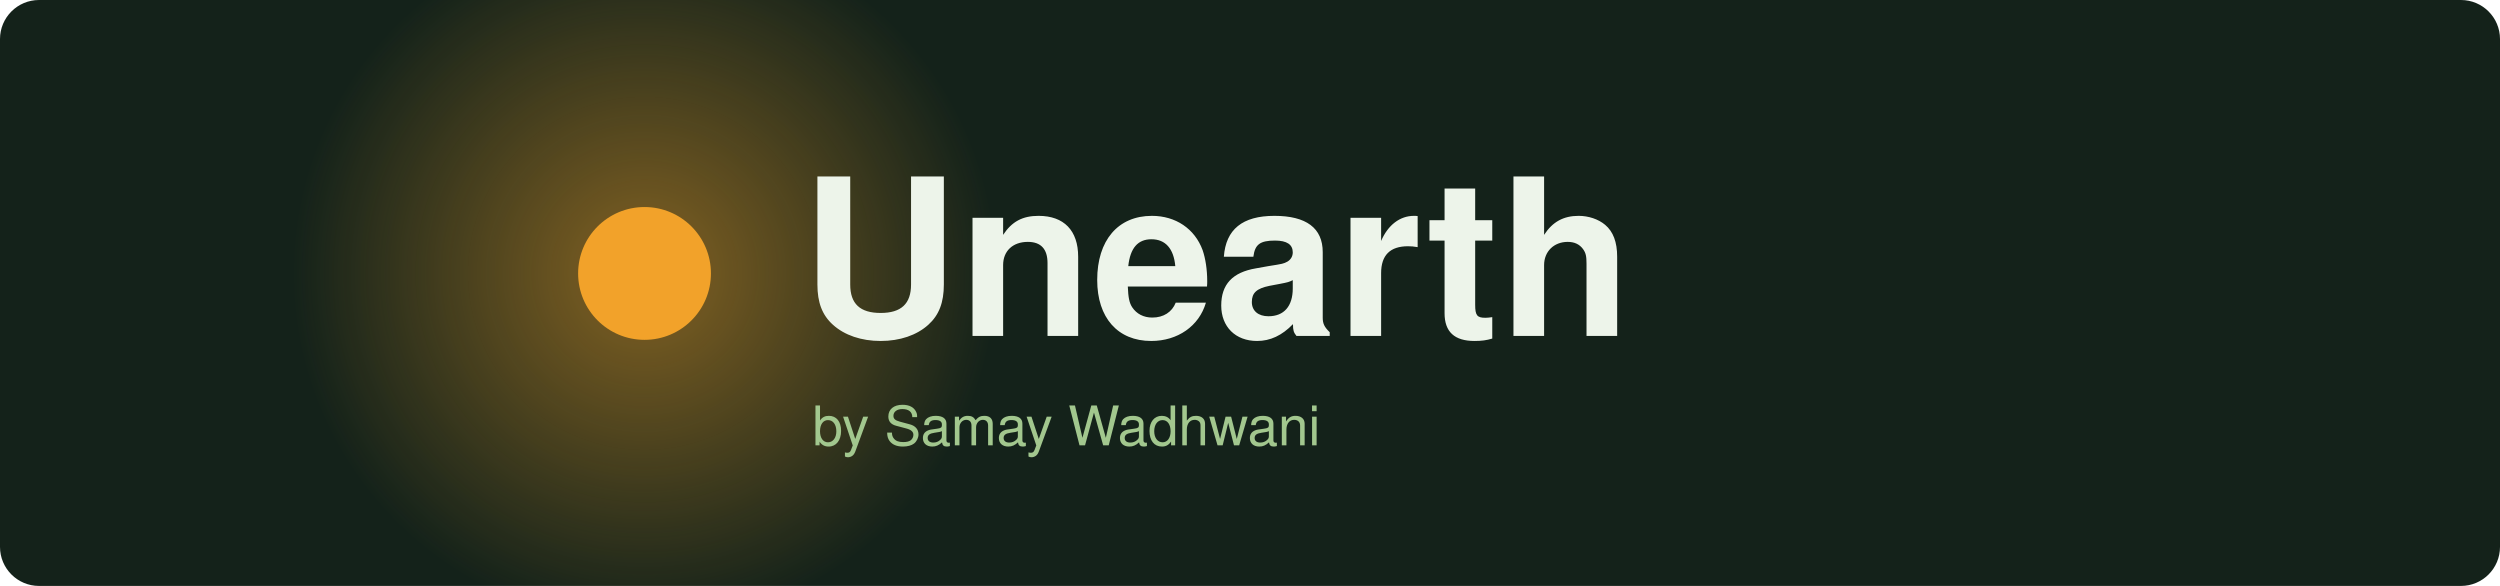
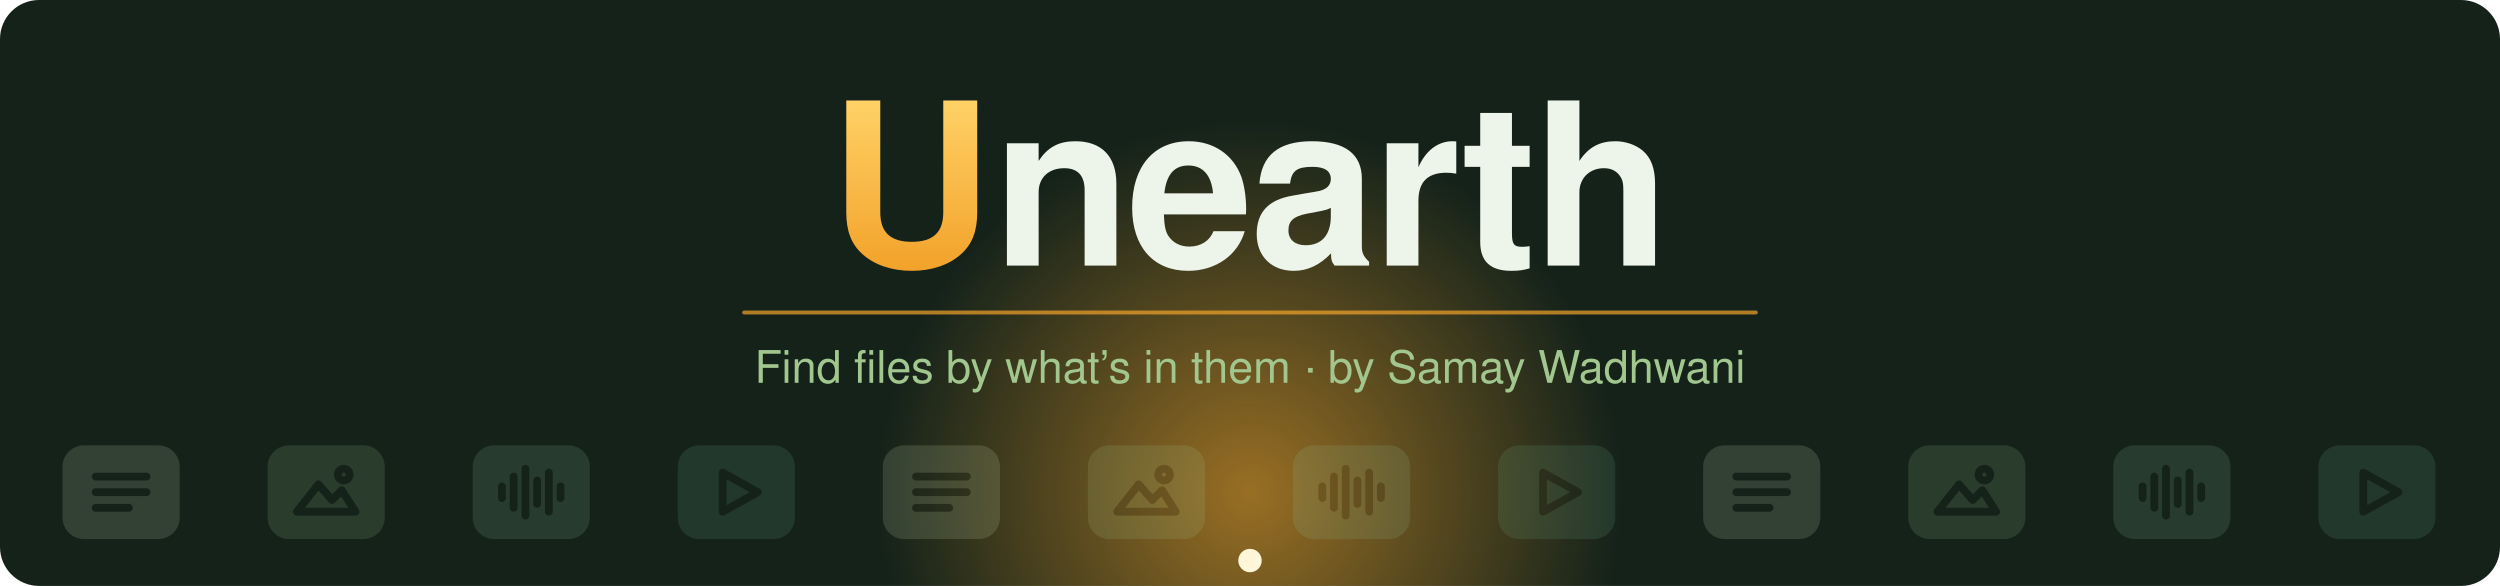
- <svg xmlns="http://www.w3.org/2000/svg" viewBox="0 0 1280 300" role="img" aria-label="Unearth, by Samay Wadhwani">
+ <svg xmlns="http://www.w3.org/2000/svg" viewBox="0 0 1280 300" width="1280" height="300" role="img" aria-label="Unearth, by Samay Wadhwani">
  <defs>
-     <radialGradient id="g" cx=".5" cy=".5" r=".5">
-       <stop offset="0" stop-color="#F2A22A" stop-opacity=".5" />
+     <radialGradient id="g">
+       <stop offset="0" stop-color="#F2A22A" stop-opacity=".6" />
      <stop offset="1" stop-color="#F2A22A" stop-opacity="0" />
    </radialGradient>
+     <linearGradient id="u" x1="0" y1="0" x2="0" y2="1">
+       <stop offset="0" stop-color="#FFD166" />
+       <stop offset="1" stop-color="#F2A22A" />
+     </linearGradient>
+     <clipPath id="c">
+       <rect width="1280" height="300" rx="20" />
+     </clipPath>
+     <clipPath id="ground">
+       <rect width="1280" height="160" />
+     </clipPath>
  </defs>
-   <rect width="1280" height="300" rx="20" fill="#14221A" />
-   <circle cx="330" cy="140" r="180" fill="url(#g)" />
-   <circle cx="330" cy="140" r="34" fill="#F2A22A" />
-   <text x="410" y="172" font-family="-apple-system,SF Pro Rounded,Helvetica,Arial,sans-serif" font-size="112" font-weight="700" fill="#EDF4EA">Unearth</text>
-   <text x="416" y="228" font-family="-apple-system,Helvetica,Arial,sans-serif" font-size="28" fill="#A2C78E">by Samay Wadhwani</text>
+   <style>
+ text{font-family:ui-rounded,"SF Pro Rounded",-apple-system,"Segoe UI",Helvetica,Arial,sans-serif}
+ .t{opacity:.16;animation:find 7s linear infinite}
+ .light{transform:translateX(640px);animation:sweep 7s linear infinite}
+ .word{animation:rise 1.3s cubic-bezier(.16,1,.3,1) .2s backwards}
+ .by{animation:show .8s ease-out 1.1s backwards}
+ .line{transform-origin:640px 160px;animation:grow 1s cubic-bezier(.16,1,.3,1) backwards}
+ .dot{animation:pulse 2.4s ease-in-out infinite;transform-origin:center;transform-box:fill-box}
+ @keyframes find{0%{opacity:1;transform:translateY(-9px)}16%{opacity:.16;transform:none}91%{opacity:.16;transform:none}100%{opacity:1;transform:translateY(-9px)}}
+ @keyframes sweep{from{transform:translateX(-90px)}to{transform:translateX(1370px)}}
+ @keyframes rise{from{transform:translateY(120px)}}
+ @keyframes show{from{opacity:0}}
+ @keyframes grow{from{transform:scaleX(0)}}
+ @keyframes pulse{50%{transform:scale(1.35)}}
+ @media (prefers-reduced-motion:reduce){*{animation:none!important}.t{opacity:.5}}
+ </style>
+   <g clip-path="url(#c)">
+     <rect width="1280" height="300" fill="#14221A" />
+     <g class="light">
+       <circle cy="252" r="190" fill="url(#g)" />
+     </g>
+     <g transform="translate(62 252)">
+       <g class="t" style="animation-delay:-6.27s">
+         <rect x="-30" y="-24" width="60" height="48" rx="11" fill="#D5E6BB" />
+         <g fill="none" stroke="#14221A" stroke-width="4" stroke-linecap="round" stroke-linejoin="round">
+           <path d="M-13-8H13M-13 0H13M-13 8H4" />
+         </g>
+       </g>
+     </g>
+     <g transform="translate(167 252)">
+       <g class="t" style="animation-delay:-5.77s">
+         <rect x="-30" y="-24" width="60" height="48" rx="11" fill="#A2C78E" />
+         <g fill="none" stroke="#14221A" stroke-width="4" stroke-linecap="round" stroke-linejoin="round">
+           <path d="M-15 10L-4-4L3 4L8-1L15 10Z" />
+           <circle cx="9" cy="-9" r="3" />
+         </g>
+       </g>
+     </g>
+     <g transform="translate(272 252)">
+       <g class="t" style="animation-delay:-5.26s">
+         <rect x="-30" y="-24" width="60" height="48" rx="11" fill="#8FBF96" />
+         <g fill="none" stroke="#14221A" stroke-width="4" stroke-linecap="round" stroke-linejoin="round">
+           <path d="M-15-3V3M-9-8V8M-3-12V12M3-6V6M9-10V10M15-3V3" />
+         </g>
+       </g>
+     </g>
+     <g transform="translate(377 252)">
+       <g class="t" style="animation-delay:-4.76s">
+         <rect x="-30" y="-24" width="60" height="48" rx="11" fill="#6FA98C" />
+         <g fill="none" stroke="#14221A" stroke-width="4" stroke-linecap="round" stroke-linejoin="round">
+           <path d="M-7-10L11 0L-7 10Z" />
+         </g>
+       </g>
+     </g>
+     <g transform="translate(482 252)">
+       <g class="t" style="animation-delay:-4.26s">
+         <rect x="-30" y="-24" width="60" height="48" rx="11" fill="#D5E6BB" />
+         <g fill="none" stroke="#14221A" stroke-width="4" stroke-linecap="round" stroke-linejoin="round">
+           <path d="M-13-8H13M-13 0H13M-13 8H4" />
+         </g>
+       </g>
+     </g>
+     <g transform="translate(587 252)">
+       <g class="t" style="animation-delay:-3.75s">
+         <rect x="-30" y="-24" width="60" height="48" rx="11" fill="#A2C78E" />
+         <g fill="none" stroke="#14221A" stroke-width="4" stroke-linecap="round" stroke-linejoin="round">
+           <path d="M-15 10L-4-4L3 4L8-1L15 10Z" />
+           <circle cx="9" cy="-9" r="3" />
+         </g>
+       </g>
+     </g>
+     <g transform="translate(692 252)">
+       <g class="t" style="animation-delay:-3.25s">
+         <rect x="-30" y="-24" width="60" height="48" rx="11" fill="#8FBF96" />
+         <g fill="none" stroke="#14221A" stroke-width="4" stroke-linecap="round" stroke-linejoin="round">
+           <path d="M-15-3V3M-9-8V8M-3-12V12M3-6V6M9-10V10M15-3V3" />
+         </g>
+       </g>
+     </g>
+     <g transform="translate(797 252)">
+       <g class="t" style="animation-delay:-2.75s">
+         <rect x="-30" y="-24" width="60" height="48" rx="11" fill="#6FA98C" />
+         <g fill="none" stroke="#14221A" stroke-width="4" stroke-linecap="round" stroke-linejoin="round">
+           <path d="M-7-10L11 0L-7 10Z" />
+         </g>
+       </g>
+     </g>
+     <g transform="translate(902 252)">
+       <g class="t" style="animation-delay:-2.24s">
+         <rect x="-30" y="-24" width="60" height="48" rx="11" fill="#D5E6BB" />
+         <g fill="none" stroke="#14221A" stroke-width="4" stroke-linecap="round" stroke-linejoin="round">
+           <path d="M-13-8H13M-13 0H13M-13 8H4" />
+         </g>
+       </g>
+     </g>
+     <g transform="translate(1007 252)">
+       <g class="t" style="animation-delay:-1.74s">
+         <rect x="-30" y="-24" width="60" height="48" rx="11" fill="#A2C78E" />
+         <g fill="none" stroke="#14221A" stroke-width="4" stroke-linecap="round" stroke-linejoin="round">
+           <path d="M-15 10L-4-4L3 4L8-1L15 10Z" />
+           <circle cx="9" cy="-9" r="3" />
+         </g>
+       </g>
+     </g>
+     <g transform="translate(1112 252)">
+       <g class="t" style="animation-delay:-1.24s">
+         <rect x="-30" y="-24" width="60" height="48" rx="11" fill="#8FBF96" />
+         <g fill="none" stroke="#14221A" stroke-width="4" stroke-linecap="round" stroke-linejoin="round">
+           <path d="M-15-3V3M-9-8V8M-3-12V12M3-6V6M9-10V10M15-3V3" />
+         </g>
+       </g>
+     </g>
+     <g transform="translate(1217 252)">
+       <g class="t" style="animation-delay:-0.73s">
+         <rect x="-30" y="-24" width="60" height="48" rx="11" fill="#6FA98C" />
+         <g fill="none" stroke="#14221A" stroke-width="4" stroke-linecap="round" stroke-linejoin="round">
+           <path d="M-7-10L11 0L-7 10Z" />
+         </g>
+       </g>
+     </g>
+     <g class="light">
+       <circle class="dot" cy="287" r="6" fill="#FFF6DA" />
+     </g>
+     <g clip-path="url(#ground)">
+       <text class="word" x="640" y="136" text-anchor="middle" font-size="116" font-weight="700" letter-spacing="-2" fill="#EDF4EA">
+         <tspan fill="url(#u)">U</tspan>nearth</text>
+     </g>
+     <rect class="line" x="380" y="159" width="520" height="2" rx="1" fill="#F2A22A" opacity=".7" />
+     <text class="by" x="640" y="196" text-anchor="middle" font-size="23" fill="#A2C78E">Find files by what’s in them · by Samay Wadhwani</text>
+   </g>
</svg>
